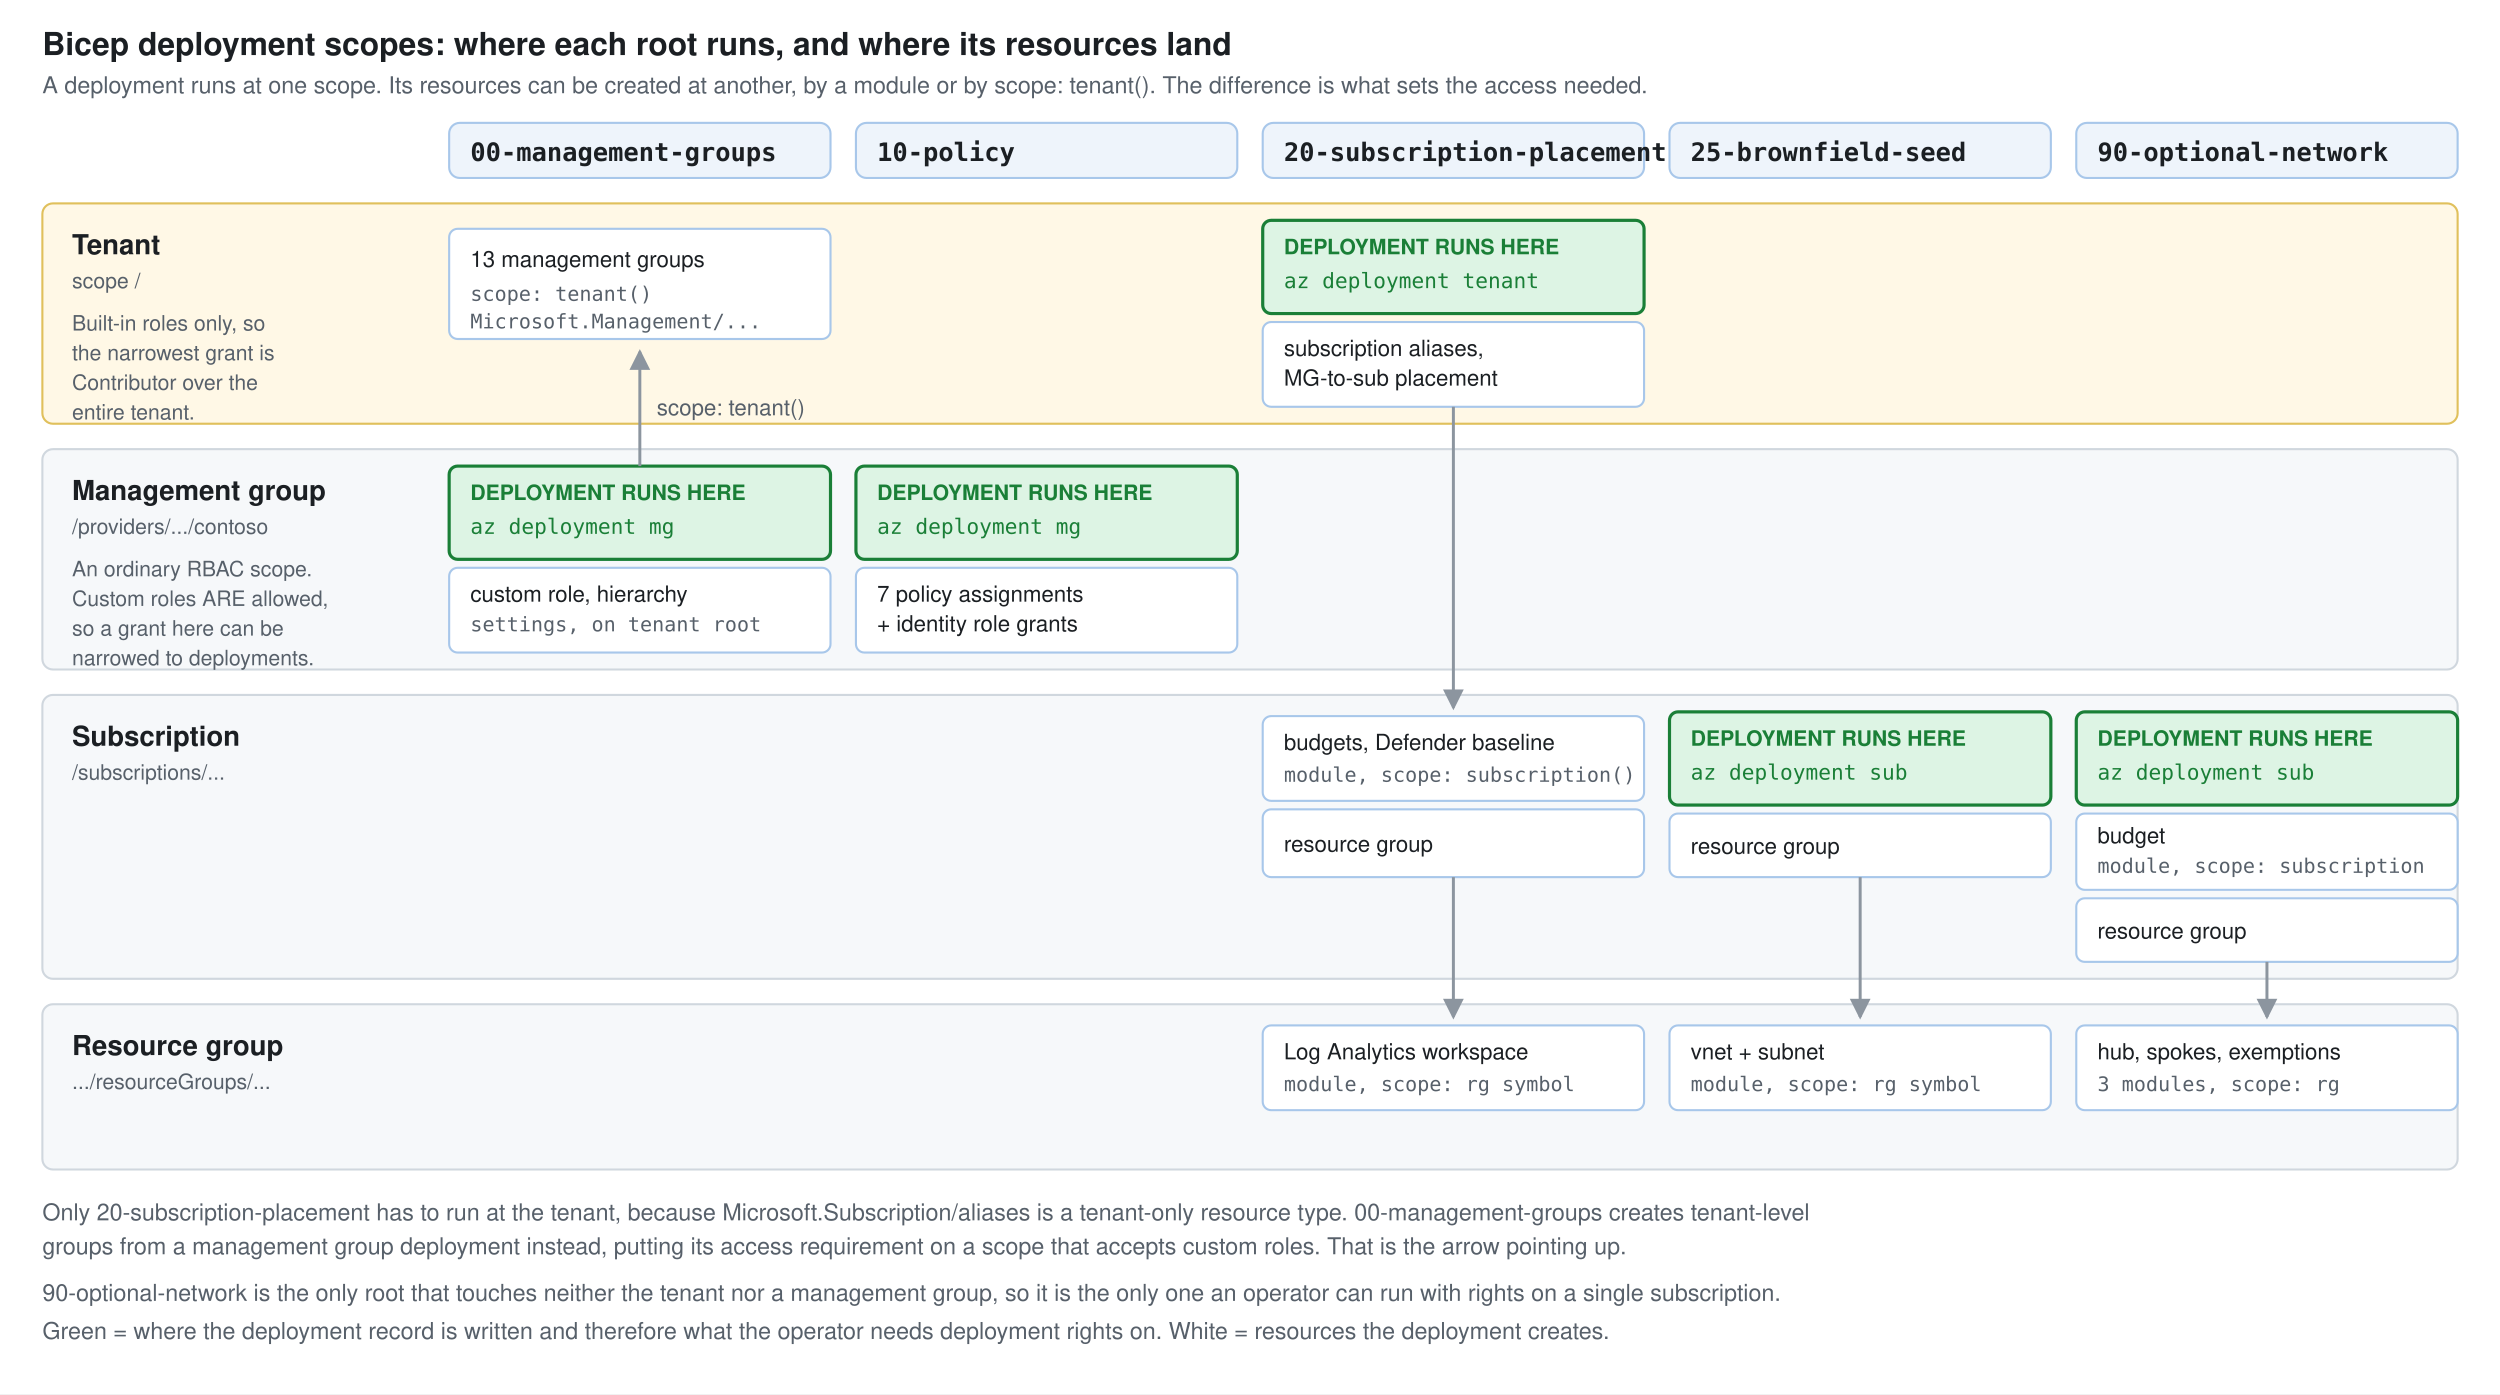
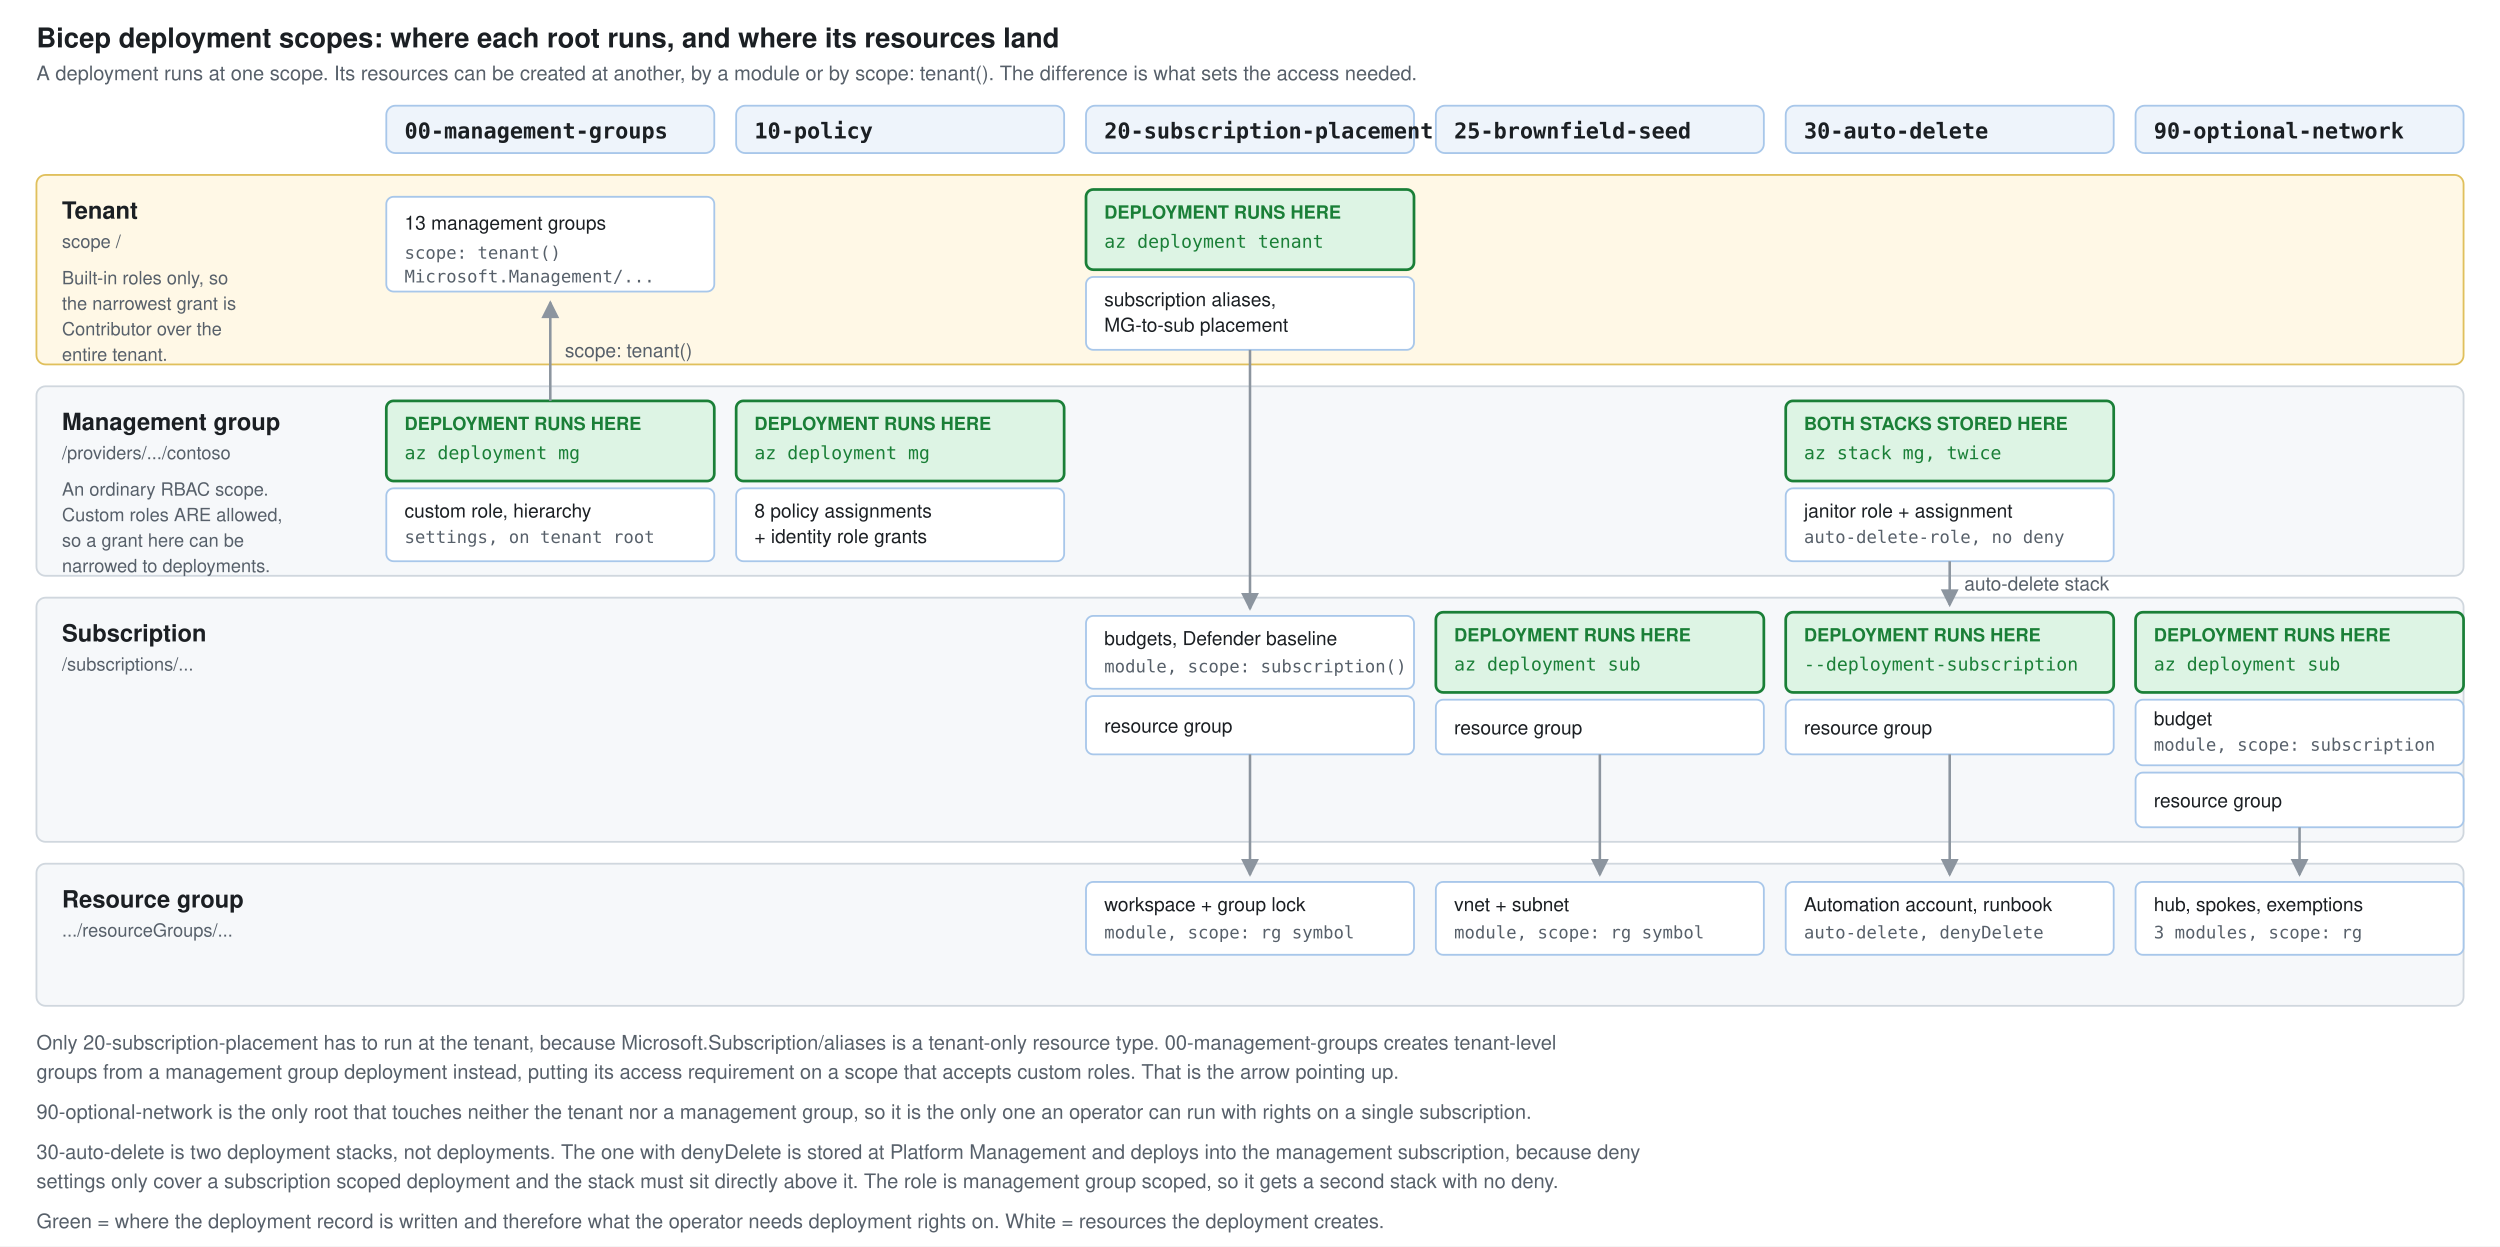
- <svg xmlns="http://www.w3.org/2000/svg" viewBox="0 0 1180 658" width="1180" height="658" font-family="ui-sans-serif, -apple-system, Segoe UI, Helvetica, Arial, sans-serif">
+ <svg xmlns="http://www.w3.org/2000/svg" viewBox="0 0 1372 684" width="1372" height="684" font-family="ui-sans-serif, -apple-system, Segoe UI, Helvetica, Arial, sans-serif">
  <style>
    .band   { fill: #f6f8fa; stroke: #d0d7de; stroke-width: 1; rx: 5; }
    .bandhi { fill: #fff8e6; stroke: #e0c05c; stroke-width: 1; rx: 5; }
    .dep    { fill: #ddf4e4; stroke: #1a7f37; stroke-width: 1.5; rx: 4; }
    .res    { fill: #ffffff; stroke: #a8c7ea; stroke-width: 1; rx: 4; }
    .col    { fill: #eef4fb; stroke: #a8c7ea; stroke-width: 1; rx: 5; }
    .title  { fill: #1b1f23; font-size: 15px; font-weight: 700; }
    .cap    { fill: #57606a; font-size: 11px; }
    .colh   { fill: #1b1f23; font-size: 12px; font-weight: 700; font-family: ui-monospace, SFMono-Regular, Menlo, Consolas, monospace; }
    .bandn  { fill: #1b1f23; font-size: 13px; font-weight: 600; }
    .bands  { fill: #57606a; font-size: 10px; }
    .depl   { fill: #1a7f37; font-size: 10px; font-weight: 700; }
    .cmd    { fill: #1a7f37; font-size: 10px; font-family: ui-monospace, SFMono-Regular, Menlo, Consolas, monospace; }
    .resl   { fill: #1b1f23; font-size: 10.5px; }
    .resd   { fill: #57606a; font-size: 9.5px; font-family: ui-monospace, SFMono-Regular, Menlo, Consolas, monospace; }
    .flow   { stroke: #8c959f; stroke-width: 1.4; fill: none; }
    .note   { fill: #57606a; font-size: 10.5px; }
    .bg     { fill: #ffffff; }
    .mkf    { fill: #8c959f; }

    /* Readable on a dark page. GitHub renders this from the reader's
       browser setting, so the diagram follows the surrounding theme. */
    @media (prefers-color-scheme: dark) {
      .band   { fill: #262e3a; stroke: #3d4653; stroke-width: 1; rx: 5; }
      .bandhi { fill: #2f2917; stroke: #907a33; stroke-width: 1; rx: 5; }
      .dep    { fill: #14321f; stroke: #46c464; stroke-width: 1.5; rx: 4; }
      .res    { fill: #232a35; stroke: #5288bd; stroke-width: 1; rx: 4; }
      .col    { fill: #1a2b3d; stroke: #5288bd; stroke-width: 1; rx: 5; }
      .title  { fill: #e8eef4; font-size: 15px; font-weight: 700; }
      .cap    { fill: #a7b1bd; font-size: 11px; }
      .colh   { fill: #e8eef4; font-size: 12px; font-weight: 700; font-family: ui-monospace, SFMono-Regular, Menlo, Consolas, monospace; }
      .bandn  { fill: #e8eef4; font-size: 13px; font-weight: 600; }
      .bands  { fill: #a7b1bd; font-size: 10px; }
      .depl   { fill: #46c464; font-size: 10px; font-weight: 700; }
      .cmd    { fill: #46c464; font-size: 10px; font-family: ui-monospace, SFMono-Regular, Menlo, Consolas, monospace; }
      .resl   { fill: #e8eef4; font-size: 10.5px; }
      .resd   { fill: #a7b1bd; font-size: 9.5px; font-family: ui-monospace, SFMono-Regular, Menlo, Consolas, monospace; }
      .flow   { stroke: #808b98; stroke-width: 1.4; fill: none; }
      .note   { fill: #a7b1bd; font-size: 10.5px; }
      .bg     { fill: #1b212b; }
      .mkf    { fill: #808b98; }
    }
  </style>
  <defs>
    <marker id="ah" viewBox="0 0 8 8" refX="7" refY="4" markerWidth="7" markerHeight="7" orient="auto">
      <path d="M 0 0 L 8 4 L 0 8 z" class="mkf" />
    </marker>
  </defs>
-   <rect class="bg" x="0" y="0" width="1180" height="658" />
+   <rect class="bg" x="0" y="0" width="1372" height="684" />
  <text class="title" x="20" y="26">Bicep deployment scopes: where each root runs, and where its resources land</text>
  <text class="cap" x="20" y="44">A deployment runs at one scope. Its resources can be created at another, by a module or by scope: tenant(). The difference is what sets the access needed.</text>
  <rect class="col" x="212" y="58" width="180" height="26" />
  <text class="colh" x="222" y="76">00-management-groups</text>
  <rect class="col" x="404" y="58" width="180" height="26" />
  <text class="colh" x="414" y="76">10-policy</text>
  <rect class="col" x="596" y="58" width="180" height="26" />
  <text class="colh" x="606" y="76" font-size="10.5px">20-subscription-placement</text>
  <rect class="col" x="788" y="58" width="180" height="26" />
  <text class="colh" x="798" y="76">25-brownfield-seed</text>
  <rect class="col" x="980" y="58" width="180" height="26" />
-   <text class="colh" x="990" y="76">90-optional-network</text>
-   <rect class="bandhi" x="20" y="96" width="1140" height="104" />
+   <text class="colh" x="990" y="76">30-auto-delete</text>
+   <rect class="col" x="1172" y="58" width="180" height="26" />
+   <text class="colh" x="1182" y="76">90-optional-network</text>
+   <rect class="bandhi" x="20" y="96" width="1332" height="104" />
  <text class="bandn" x="34" y="120">Tenant</text>
  <text class="bands" x="34" y="136">scope /</text>
  <text class="bands" x="34" y="156">Built-in roles only, so</text>
  <text class="bands" x="34" y="170">the narrowest grant is</text>
  <text class="bands" x="34" y="184">Contributor over the</text>
  <text class="bands" x="34" y="198">entire tenant.</text>
  <rect class="res" x="212" y="108" width="180" height="52" />
  <text class="resl" x="222" y="126">13 management groups</text>
  <text class="resd" x="222" y="142">scope: tenant()</text>
  <text class="resd" x="222" y="155">Microsoft.Management/...</text>
  <rect class="dep" x="596" y="104" width="180" height="44" />
  <text class="depl" x="606" y="120">DEPLOYMENT RUNS HERE</text>
  <text class="cmd" x="606" y="136">az deployment tenant</text>
  <rect class="res" x="596" y="152" width="180" height="40" />
  <text class="resl" x="606" y="168">subscription aliases,</text>
  <text class="resl" x="606" y="182">MG-to-sub placement</text>
-   <rect class="band" x="20" y="212" width="1140" height="104" />
+   <rect class="band" x="20" y="212" width="1332" height="104" />
  <text class="bandn" x="34" y="236">Management group</text>
  <text class="bands" x="34" y="252">/providers/.../contoso</text>
  <text class="bands" x="34" y="272">An ordinary RBAC scope.</text>
  <text class="bands" x="34" y="286">Custom roles ARE allowed,</text>
  <text class="bands" x="34" y="300">so a grant here can be</text>
  <text class="bands" x="34" y="314">narrowed to deployments.</text>
  <rect class="dep" x="212" y="220" width="180" height="44" />
  <text class="depl" x="222" y="236">DEPLOYMENT RUNS HERE</text>
  <text class="cmd" x="222" y="252">az deployment mg</text>
  <rect class="res" x="212" y="268" width="180" height="40" />
  <text class="resl" x="222" y="284">custom role, hierarchy</text>
  <text class="resd" x="222" y="298">settings, on tenant root</text>
  <rect class="dep" x="404" y="220" width="180" height="44" />
  <text class="depl" x="414" y="236">DEPLOYMENT RUNS HERE</text>
  <text class="cmd" x="414" y="252">az deployment mg</text>
  <rect class="res" x="404" y="268" width="180" height="40" />
-   <text class="resl" x="414" y="284">7 policy assignments</text>
+   <text class="resl" x="414" y="284">8 policy assignments</text>
  <text class="resl" x="414" y="298">+ identity role grants</text>
-   <rect class="band" x="20" y="328" width="1140" height="134" />
+   <rect class="dep" x="980" y="220" width="180" height="44" />
+   <text class="depl" x="990" y="236">BOTH STACKS STORED HERE</text>
+   <text class="cmd" x="990" y="252">az stack mg, twice</text>
+   <rect class="res" x="980" y="268" width="180" height="40" />
+   <text class="resl" x="990" y="284">janitor role + assignment</text>
+   <text class="resd" x="990" y="298">auto-delete-role, no deny</text>
+   <rect class="band" x="20" y="328" width="1332" height="134" />
  <text class="bandn" x="34" y="352">Subscription</text>
  <text class="bands" x="34" y="368">/subscriptions/...</text>
  <rect class="res" x="596" y="338" width="180" height="40" />
  <text class="resl" x="606" y="354">budgets, Defender baseline</text>
  <text class="resd" x="606" y="369">module, scope: subscription()</text>
  <rect class="res" x="596" y="382" width="180" height="32" />
  <text class="resl" x="606" y="402">resource group</text>
  <rect class="dep" x="788" y="336" width="180" height="44" />
  <text class="depl" x="798" y="352">DEPLOYMENT RUNS HERE</text>
  <text class="cmd" x="798" y="368">az deployment sub</text>
  <rect class="res" x="788" y="384" width="180" height="30" />
  <text class="resl" x="798" y="403">resource group</text>
  <rect class="dep" x="980" y="336" width="180" height="44" />
  <text class="depl" x="990" y="352">DEPLOYMENT RUNS HERE</text>
-   <text class="cmd" x="990" y="368">az deployment sub</text>
-   <rect class="res" x="980" y="384" width="180" height="36" />
-   <text class="resl" x="990" y="398">budget</text>
-   <text class="resd" x="990" y="412">module, scope: subscription</text>
-   <rect class="res" x="980" y="424" width="180" height="30" />
-   <text class="resl" x="990" y="443">resource group</text>
-   <rect class="band" x="20" y="474" width="1140" height="78" />
+   <text class="cmd" x="990" y="368">--deployment-subscription</text>
+   <rect class="res" x="980" y="384" width="180" height="30" />
+   <text class="resl" x="990" y="403">resource group</text>
+   <rect class="dep" x="1172" y="336" width="180" height="44" />
+   <text class="depl" x="1182" y="352">DEPLOYMENT RUNS HERE</text>
+   <text class="cmd" x="1182" y="368">az deployment sub</text>
+   <rect class="res" x="1172" y="384" width="180" height="36" />
+   <text class="resl" x="1182" y="398">budget</text>
+   <text class="resd" x="1182" y="412">module, scope: subscription</text>
+   <rect class="res" x="1172" y="424" width="180" height="30" />
+   <text class="resl" x="1182" y="443">resource group</text>
+   <rect class="band" x="20" y="474" width="1332" height="78" />
  <text class="bandn" x="34" y="498">Resource group</text>
  <text class="bands" x="34" y="514">.../resourceGroups/...</text>
  <rect class="res" x="596" y="484" width="180" height="40" />
-   <text class="resl" x="606" y="500">Log Analytics workspace</text>
+   <text class="resl" x="606" y="500">workspace + group lock</text>
  <text class="resd" x="606" y="515">module, scope: rg symbol</text>
  <rect class="res" x="788" y="484" width="180" height="40" />
  <text class="resl" x="798" y="500">vnet + subnet</text>
  <text class="resd" x="798" y="515">module, scope: rg symbol</text>
  <rect class="res" x="980" y="484" width="180" height="40" />
-   <text class="resl" x="990" y="500">hub, spokes, exemptions</text>
-   <text class="resd" x="990" y="515">3 modules, scope: rg</text>
+   <text class="resl" x="990" y="500">Automation account, runbook</text>
+   <text class="resd" x="990" y="515">auto-delete, denyDelete</text>
+   <rect class="res" x="1172" y="484" width="180" height="40" />
+   <text class="resl" x="1182" y="500">hub, spokes, exemptions</text>
+   <text class="resd" x="1182" y="515">3 modules, scope: rg</text>
  <path class="flow" d="M 302 220 L 302 166" marker-end="url(#ah)" />
  <text class="note" x="310" y="196">scope: tenant()</text>
  <path class="flow" d="M 686 192 L 686 334" marker-end="url(#ah)" />
  <path class="flow" d="M 686 414 L 686 480" marker-end="url(#ah)" />
  <path class="flow" d="M 878 414 L 878 480" marker-end="url(#ah)" />
-   <path class="flow" d="M 1070 454 L 1070 480" marker-end="url(#ah)" />
+   <path class="flow" d="M 1070 308 L 1070 332" marker-end="url(#ah)" />
+   <text class="note" x="1078" y="324">auto-delete stack</text>
+   <path class="flow" d="M 1070 414 L 1070 480" marker-end="url(#ah)" />
+   <path class="flow" d="M 1262 454 L 1262 480" marker-end="url(#ah)" />
  <text class="cap" x="20" y="576">Only 20-subscription-placement has to run at the tenant, because Microsoft.Subscription/aliases is a tenant-only resource type. 00-management-groups creates tenant-level</text>
  <text class="cap" x="20" y="592">groups from a management group deployment instead, putting its access requirement on a scope that accepts custom roles. That is the arrow pointing up.</text>
  <text class="cap" x="20" y="614">90-optional-network is the only root that touches neither the tenant nor a management group, so it is the only one an operator can run with rights on a single subscription.</text>
-   <text class="cap" x="20" y="632">Green = where the deployment record is written and therefore what the operator needs deployment rights on. White = resources the deployment creates.</text>
+   <text class="cap" x="20" y="636">30-auto-delete is two deployment stacks, not deployments. The one with denyDelete is stored at Platform Management and deploys into the management subscription, because deny</text>
+   <text class="cap" x="20" y="652">settings only cover a subscription scoped deployment and the stack must sit directly above it. The role is management group scoped, so it gets a second stack with no deny.</text>
+   <text class="cap" x="20" y="674">Green = where the deployment record is written and therefore what the operator needs deployment rights on. White = resources the deployment creates.</text>
</svg>
